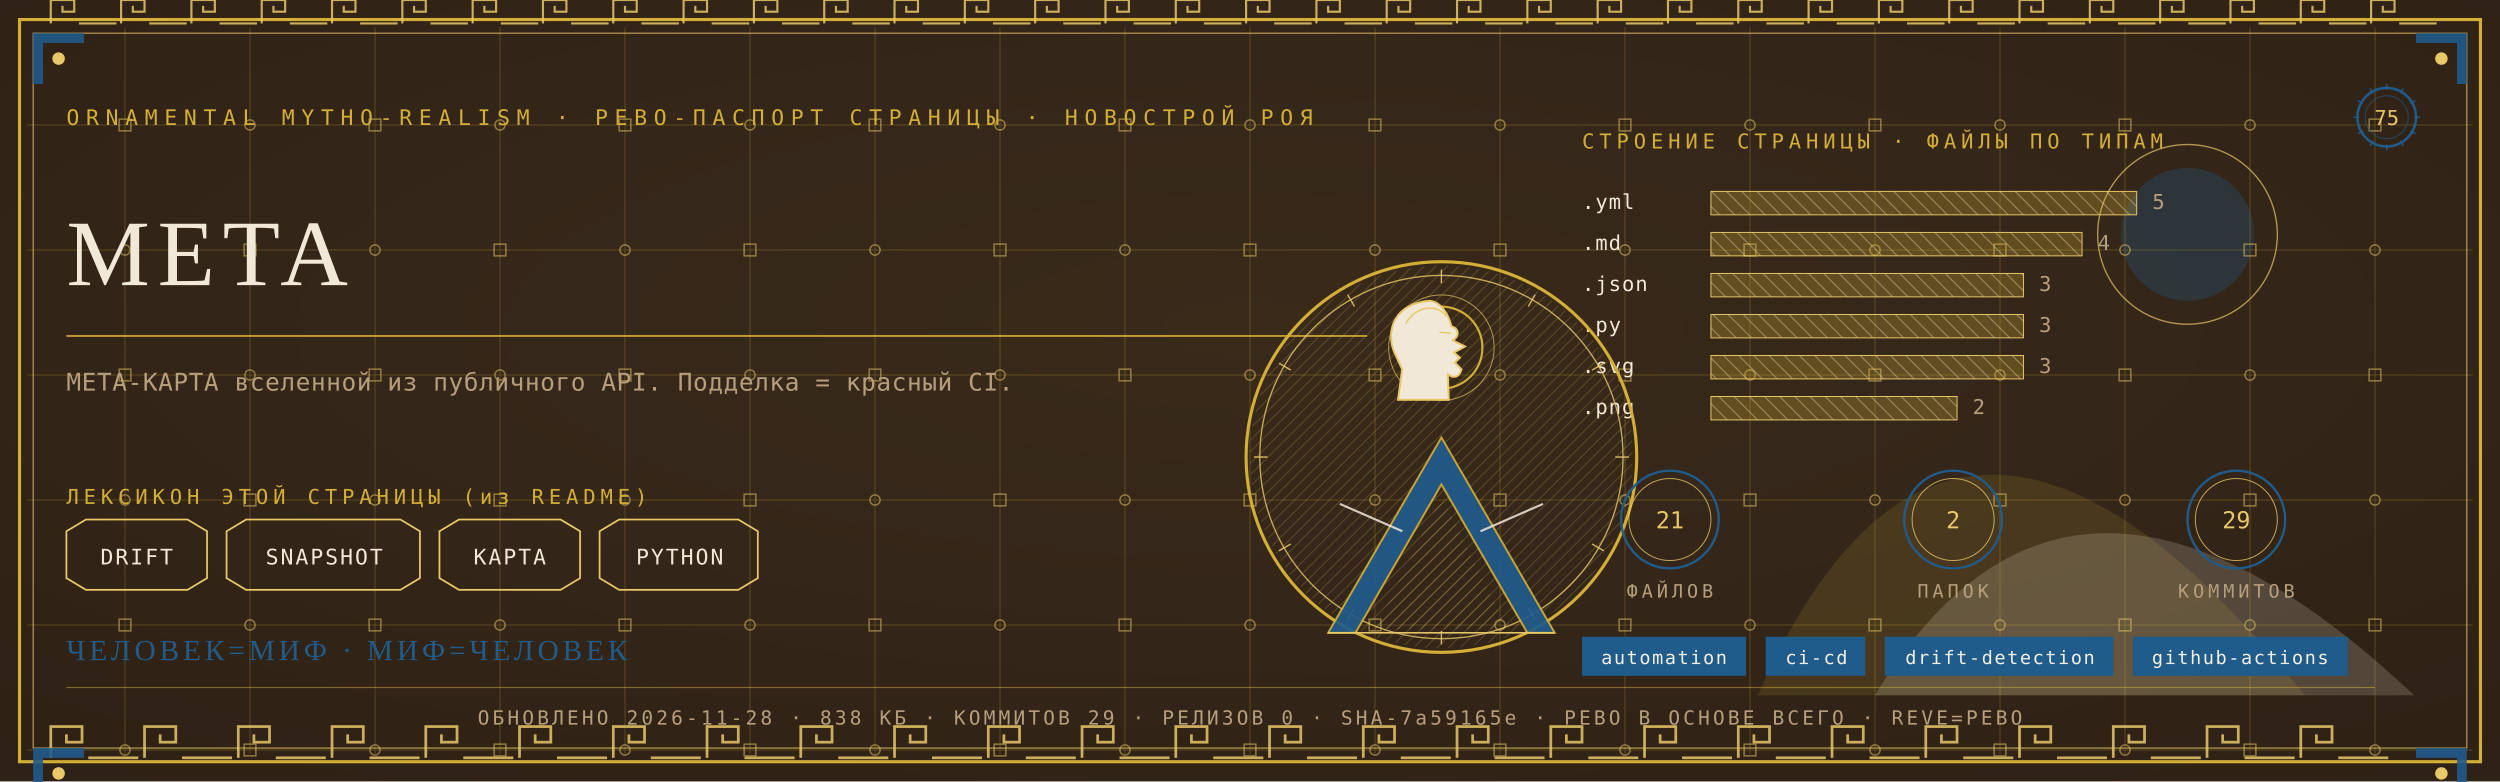
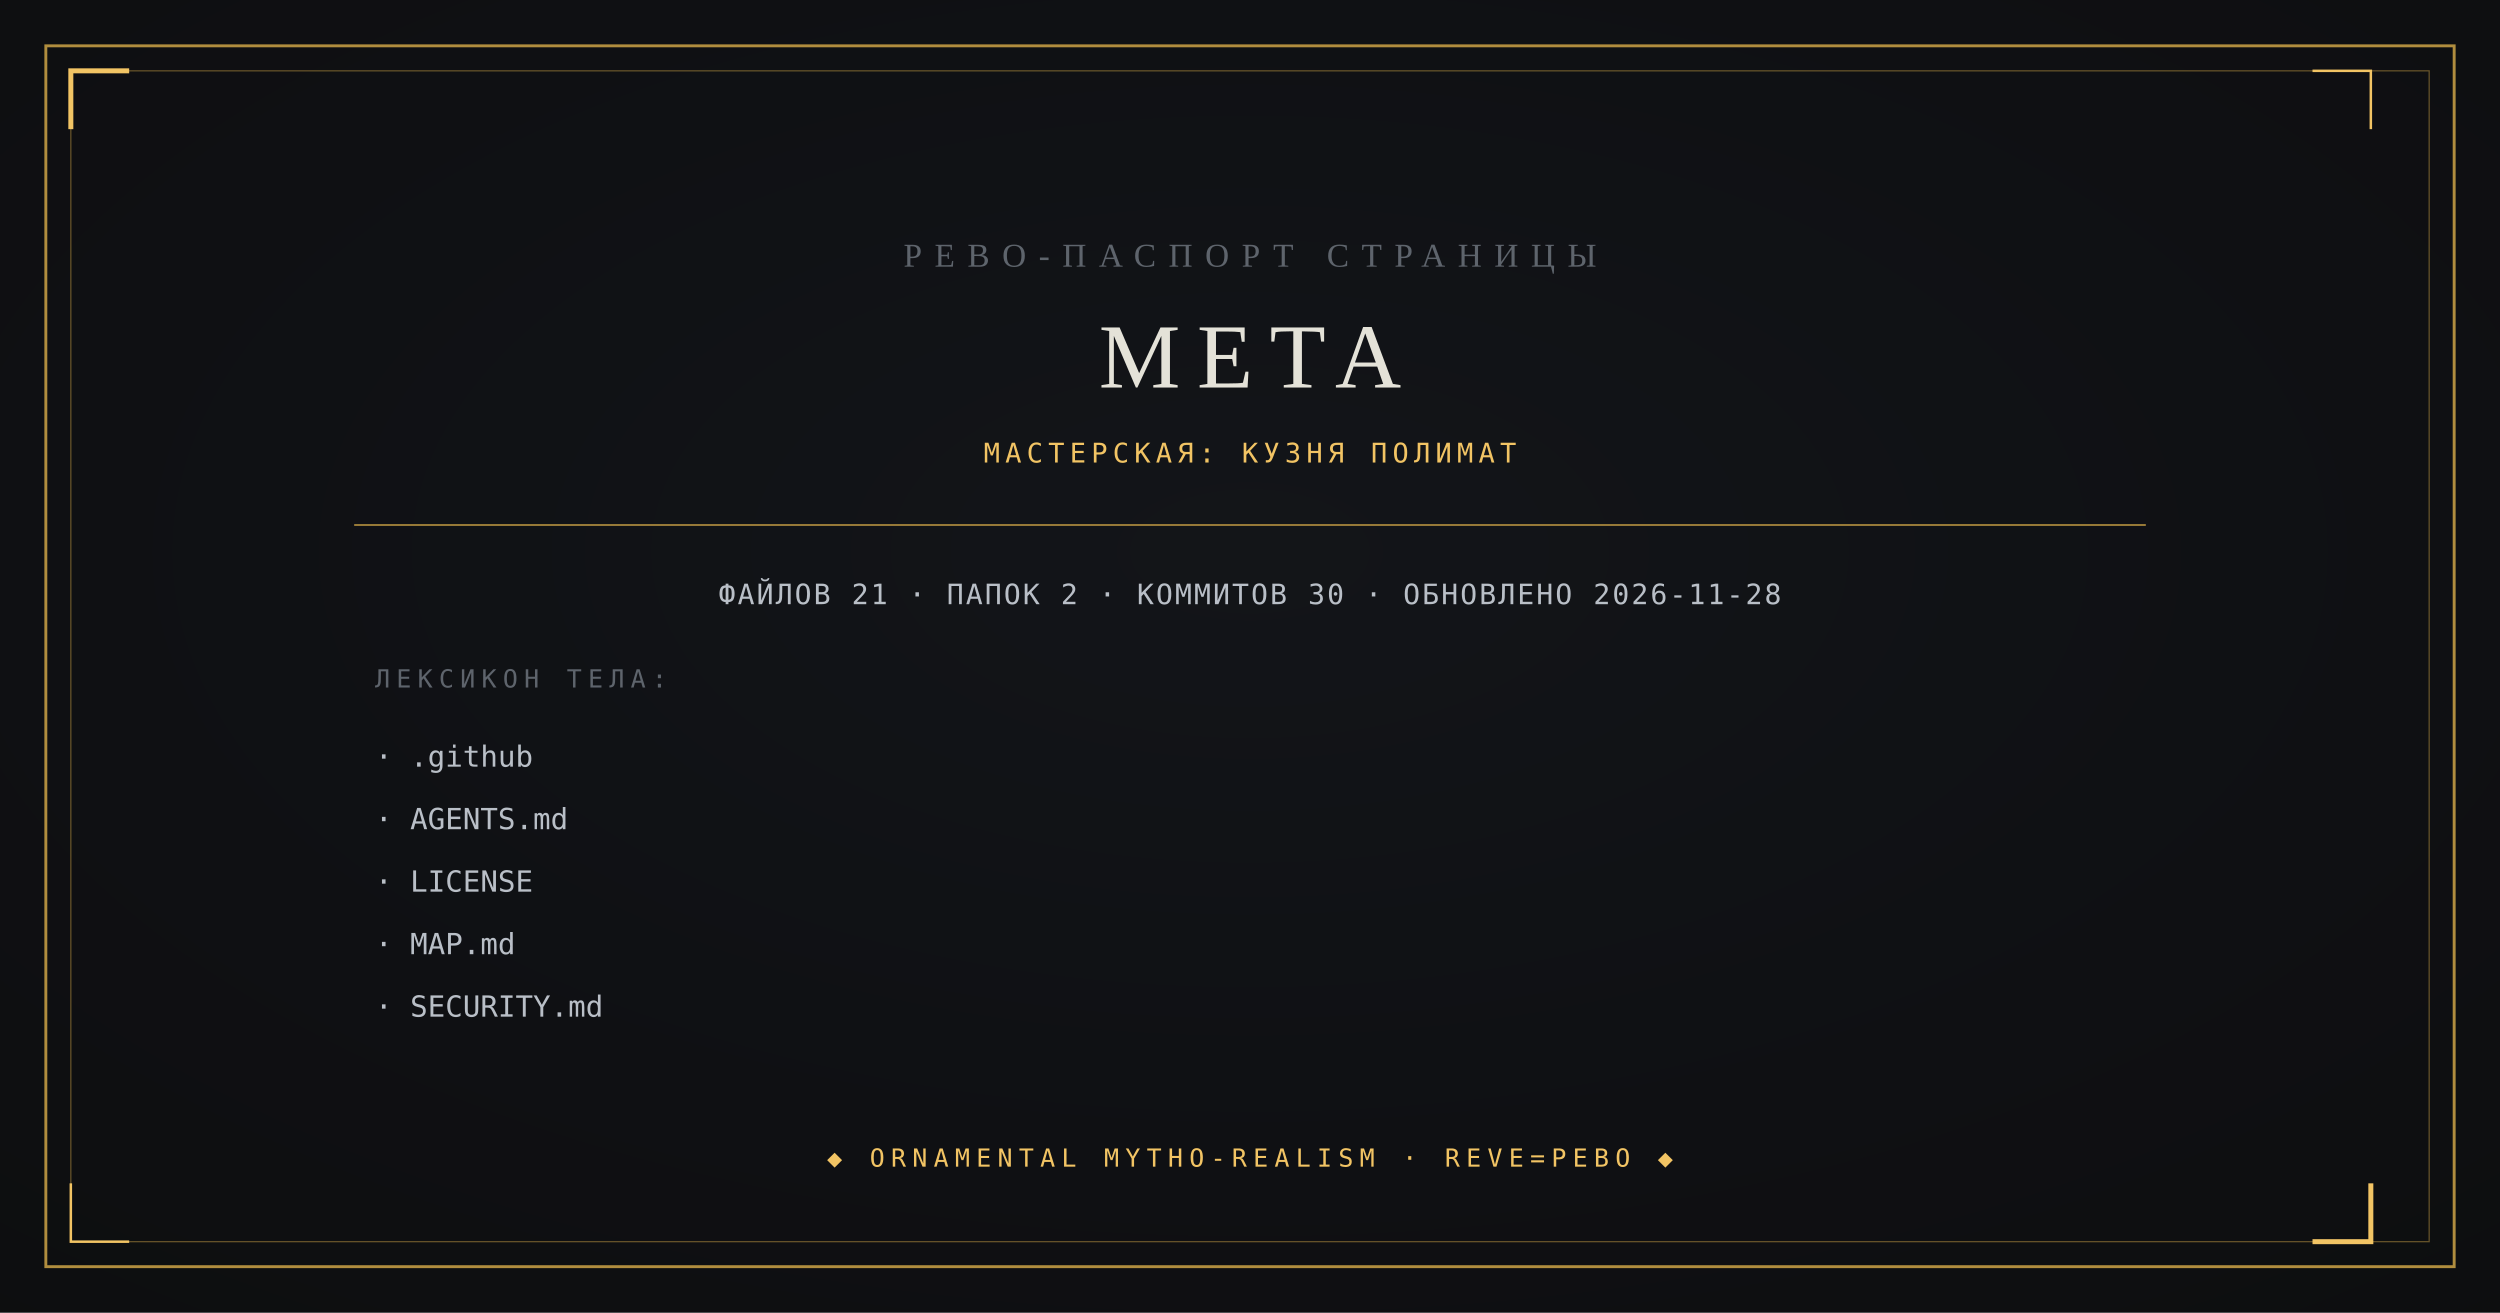
- <svg xmlns="http://www.w3.org/2000/svg" viewBox="0 0 1280 400" width="1280" height="400">
-   <defs>
-     <radialGradient id="rp75" cx="0.5" cy="0.42" r="1.1">
-       <stop offset="0" stop-color="#3A2A1B" />
-       <stop offset="1" stop-color="#2A1D12" />
-     </radialGradient>
-     <pattern id="hatchm" width="4.2" height="4.2" patternUnits="userSpaceOnUse" patternTransform="rotate(45)">
-       <rect width="4.2" height="4.2" fill="none" />
-       <line x1="0" y1="0" x2="0" y2="4.2" stroke="#E8C868" stroke-width="0.5" />
-     </pattern>
-     <pattern id="hatchv" width="5.5" height="5.5" patternUnits="userSpaceOnUse" patternTransform="rotate(-45)">
-       <rect width="5.5" height="5.5" fill="none" />
-       <line x1="0" y1="0" x2="0" y2="5.5" stroke="#F1E8D8" stroke-width="0.5" />
-     </pattern>
-   </defs>
-   <rect width="1280" height="400" fill="#2A1D12" />
-   <rect width="1280" height="400" fill="url(#rp75)" opacity="0.94" />
-   <path d="M 900 356 Q 1000 130 1180 356 Z" fill="#D4AF37" opacity="0.14" />
-   <path d="M 960 356 Q 1060 190 1236 356 Z" fill="#F1E8D8" opacity="0.18" />
-   <circle cx="1120" cy="120" r="34" fill="#1F5B8B" opacity="0.30" />
-   <circle cx="1120" cy="120" r="46" fill="none" stroke="#E8C868" stroke-width="0.7" opacity="0.7" />
-   <g stroke="#D4AF37" stroke-width="0.45" opacity="0.30">
-     <line x1="64" y1="14" x2="64" y2="386" />
-     <line x1="128" y1="14" x2="128" y2="386" />
-     <line x1="192" y1="14" x2="192" y2="386" />
-     <line x1="256" y1="14" x2="256" y2="386" />
-     <line x1="320" y1="14" x2="320" y2="386" />
-     <line x1="384" y1="14" x2="384" y2="386" />
-     <line x1="448" y1="14" x2="448" y2="386" />
-     <line x1="512" y1="14" x2="512" y2="386" />
-     <line x1="576" y1="14" x2="576" y2="386" />
-     <line x1="640" y1="14" x2="640" y2="386" />
-     <line x1="704" y1="14" x2="704" y2="386" />
-     <line x1="768" y1="14" x2="768" y2="386" />
-     <line x1="832" y1="14" x2="832" y2="386" />
-     <line x1="896" y1="14" x2="896" y2="386" />
-     <line x1="960" y1="14" x2="960" y2="386" />
-     <line x1="1024" y1="14" x2="1024" y2="386" />
-     <line x1="1088" y1="14" x2="1088" y2="386" />
-     <line x1="1152" y1="14" x2="1152" y2="386" />
-     <line x1="1216" y1="14" x2="1216" y2="386" />
-     <line x1="14" y1="64" x2="1266" y2="64" />
-     <line x1="14" y1="128" x2="1266" y2="128" />
-     <line x1="14" y1="192" x2="1266" y2="192" />
-     <line x1="14" y1="256" x2="1266" y2="256" />
-     <line x1="14" y1="320" x2="1266" y2="320" />
-     <line x1="14" y1="384" x2="1266" y2="384" />
-   </g>
-   <g fill="none" stroke="#E8C868" stroke-width="0.8" opacity="0.5">
-     <rect x="61" y="61" width="6" height="6" />
-     <circle cx="64" cy="128" r="2.6" />
-     <rect x="61" y="189" width="6" height="6" />
-     <circle cx="64" cy="256" r="2.6" />
-     <rect x="61" y="317" width="6" height="6" />
-     <circle cx="64" cy="384" r="2.6" />
-     <circle cx="128" cy="64" r="2.6" />
-     <rect x="125" y="125" width="6" height="6" />
-     <circle cx="128" cy="192" r="2.6" />
-     <rect x="125" y="253" width="6" height="6" />
-     <circle cx="128" cy="320" r="2.6" />
-     <rect x="125" y="381" width="6" height="6" />
-     <rect x="189" y="61" width="6" height="6" />
-     <circle cx="192" cy="128" r="2.6" />
-     <rect x="189" y="189" width="6" height="6" />
-     <circle cx="192" cy="256" r="2.6" />
-     <rect x="189" y="317" width="6" height="6" />
-     <circle cx="192" cy="384" r="2.6" />
-     <circle cx="256" cy="64" r="2.6" />
-     <rect x="253" y="125" width="6" height="6" />
-     <circle cx="256" cy="192" r="2.6" />
-     <rect x="253" y="253" width="6" height="6" />
-     <circle cx="256" cy="320" r="2.6" />
-     <rect x="253" y="381" width="6" height="6" />
-     <rect x="317" y="61" width="6" height="6" />
-     <circle cx="320" cy="128" r="2.6" />
-     <rect x="317" y="189" width="6" height="6" />
-     <circle cx="320" cy="256" r="2.6" />
-     <rect x="317" y="317" width="6" height="6" />
-     <circle cx="320" cy="384" r="2.6" />
-     <circle cx="384" cy="64" r="2.6" />
-     <rect x="381" y="125" width="6" height="6" />
-     <circle cx="384" cy="192" r="2.6" />
-     <rect x="381" y="253" width="6" height="6" />
-     <circle cx="384" cy="320" r="2.6" />
-     <rect x="381" y="381" width="6" height="6" />
-     <rect x="445" y="61" width="6" height="6" />
-     <circle cx="448" cy="128" r="2.6" />
-     <rect x="445" y="189" width="6" height="6" />
-     <circle cx="448" cy="256" r="2.6" />
-     <rect x="445" y="317" width="6" height="6" />
-     <circle cx="448" cy="384" r="2.6" />
-     <circle cx="512" cy="64" r="2.6" />
-     <rect x="509" y="125" width="6" height="6" />
-     <circle cx="512" cy="192" r="2.6" />
-     <rect x="509" y="253" width="6" height="6" />
-     <circle cx="512" cy="320" r="2.6" />
-     <rect x="509" y="381" width="6" height="6" />
-     <rect x="573" y="61" width="6" height="6" />
-     <circle cx="576" cy="128" r="2.6" />
-     <rect x="573" y="189" width="6" height="6" />
-     <circle cx="576" cy="256" r="2.6" />
-     <rect x="573" y="317" width="6" height="6" />
-     <circle cx="576" cy="384" r="2.6" />
-     <circle cx="640" cy="64" r="2.6" />
-     <rect x="637" y="125" width="6" height="6" />
-     <circle cx="640" cy="192" r="2.6" />
-     <rect x="637" y="253" width="6" height="6" />
-     <circle cx="640" cy="320" r="2.6" />
-     <rect x="637" y="381" width="6" height="6" />
-     <rect x="701" y="61" width="6" height="6" />
-     <circle cx="704" cy="128" r="2.6" />
-     <rect x="701" y="189" width="6" height="6" />
-     <circle cx="704" cy="256" r="2.6" />
-     <rect x="701" y="317" width="6" height="6" />
-     <circle cx="704" cy="384" r="2.6" />
-     <circle cx="768" cy="64" r="2.6" />
-     <rect x="765" y="125" width="6" height="6" />
-     <circle cx="768" cy="192" r="2.6" />
-     <rect x="765" y="253" width="6" height="6" />
-     <circle cx="768" cy="320" r="2.6" />
-     <rect x="765" y="381" width="6" height="6" />
-     <rect x="829" y="61" width="6" height="6" />
-     <circle cx="832" cy="128" r="2.6" />
-     <rect x="829" y="189" width="6" height="6" />
-     <circle cx="832" cy="256" r="2.6" />
-     <rect x="829" y="317" width="6" height="6" />
-     <circle cx="832" cy="384" r="2.6" />
-     <circle cx="896" cy="64" r="2.6" />
-     <rect x="893" y="125" width="6" height="6" />
-     <circle cx="896" cy="192" r="2.6" />
-     <rect x="893" y="253" width="6" height="6" />
-     <circle cx="896" cy="320" r="2.6" />
-     <rect x="893" y="381" width="6" height="6" />
-     <rect x="957" y="61" width="6" height="6" />
-     <circle cx="960" cy="128" r="2.6" />
-     <rect x="957" y="189" width="6" height="6" />
-     <circle cx="960" cy="256" r="2.6" />
-     <rect x="957" y="317" width="6" height="6" />
-     <circle cx="960" cy="384" r="2.6" />
-     <circle cx="1024" cy="64" r="2.6" />
-     <rect x="1021" y="125" width="6" height="6" />
-     <circle cx="1024" cy="192" r="2.6" />
-     <rect x="1021" y="253" width="6" height="6" />
-     <circle cx="1024" cy="320" r="2.6" />
-     <rect x="1021" y="381" width="6" height="6" />
-     <rect x="1085" y="61" width="6" height="6" />
-     <circle cx="1088" cy="128" r="2.6" />
-     <rect x="1085" y="189" width="6" height="6" />
-     <circle cx="1088" cy="256" r="2.6" />
-     <rect x="1085" y="317" width="6" height="6" />
-     <circle cx="1088" cy="384" r="2.6" />
-     <circle cx="1152" cy="64" r="2.6" />
-     <rect x="1149" y="125" width="6" height="6" />
-     <circle cx="1152" cy="192" r="2.6" />
-     <rect x="1149" y="253" width="6" height="6" />
-     <circle cx="1152" cy="320" r="2.6" />
-     <rect x="1149" y="381" width="6" height="6" />
-     <rect x="1213" y="61" width="6" height="6" />
-     <circle cx="1216" cy="128" r="2.6" />
-     <rect x="1213" y="189" width="6" height="6" />
-     <circle cx="1216" cy="256" r="2.6" />
-     <rect x="1213" y="317" width="6" height="6" />
-     <circle cx="1216" cy="384" r="2.6" />
-   </g>
-   <rect x="10" y="10" width="1260" height="380" fill="none" stroke="#D4AF37" stroke-width="1.6" />
-   <rect x="17" y="17" width="1246" height="366" fill="none" stroke="#E8C868" stroke-width="0.6" opacity="0.75" />
-   <g fill="none" stroke="#E8C868" stroke-width="1.4" opacity="0.85">
-     <path d="M 26 388 L 26 372 L 42 372 L 42 380.0 L 34.0 380.0 L 34.0 376.0" />
-     <line x1="45.2" y1="388" x2="70.8" y2="388" />
-     <path d="M 74 388 L 74 372 L 90 372 L 90 380.0 L 82.0 380.0 L 82.0 376.0" />
-     <line x1="93.2" y1="388" x2="118.8" y2="388" />
-     <path d="M 122 388 L 122 372 L 138 372 L 138 380.0 L 130.0 380.0 L 130.0 376.0" />
-     <line x1="141.2" y1="388" x2="166.8" y2="388" />
-     <path d="M 170 388 L 170 372 L 186 372 L 186 380.0 L 178.0 380.0 L 178.0 376.0" />
-     <line x1="189.2" y1="388" x2="214.8" y2="388" />
-     <path d="M 218 388 L 218 372 L 234 372 L 234 380.0 L 226.0 380.0 L 226.0 376.0" />
-     <line x1="237.2" y1="388" x2="262.8" y2="388" />
-     <path d="M 266 388 L 266 372 L 282 372 L 282 380.0 L 274.0 380.0 L 274.0 376.0" />
-     <line x1="285.2" y1="388" x2="310.8" y2="388" />
-     <path d="M 314 388 L 314 372 L 330 372 L 330 380.0 L 322.0 380.0 L 322.0 376.0" />
-     <line x1="333.2" y1="388" x2="358.8" y2="388" />
-     <path d="M 362 388 L 362 372 L 378 372 L 378 380.0 L 370.0 380.0 L 370.0 376.0" />
-     <line x1="381.2" y1="388" x2="406.8" y2="388" />
-     <path d="M 410 388 L 410 372 L 426 372 L 426 380.0 L 418.0 380.0 L 418.0 376.0" />
-     <line x1="429.2" y1="388" x2="454.8" y2="388" />
-     <path d="M 458 388 L 458 372 L 474 372 L 474 380.0 L 466.0 380.0 L 466.0 376.0" />
-     <line x1="477.2" y1="388" x2="502.8" y2="388" />
-     <path d="M 506 388 L 506 372 L 522 372 L 522 380.0 L 514.0 380.0 L 514.0 376.0" />
-     <line x1="525.2" y1="388" x2="550.8" y2="388" />
-     <path d="M 554 388 L 554 372 L 570 372 L 570 380.0 L 562.0 380.0 L 562.0 376.0" />
-     <line x1="573.2" y1="388" x2="598.8" y2="388" />
-     <path d="M 602 388 L 602 372 L 618 372 L 618 380.0 L 610.0 380.0 L 610.0 376.0" />
-     <line x1="621.2" y1="388" x2="646.8" y2="388" />
-     <path d="M 650 388 L 650 372 L 666 372 L 666 380.0 L 658.0 380.0 L 658.0 376.0" />
-     <line x1="669.2" y1="388" x2="694.8" y2="388" />
-     <path d="M 698 388 L 698 372 L 714 372 L 714 380.0 L 706.0 380.0 L 706.0 376.0" />
-     <line x1="717.2" y1="388" x2="742.8" y2="388" />
-     <path d="M 746 388 L 746 372 L 762 372 L 762 380.0 L 754.0 380.0 L 754.0 376.0" />
-     <line x1="765.2" y1="388" x2="790.8" y2="388" />
-     <path d="M 794 388 L 794 372 L 810 372 L 810 380.0 L 802.0 380.0 L 802.0 376.0" />
-     <line x1="813.2" y1="388" x2="838.8" y2="388" />
-     <path d="M 842 388 L 842 372 L 858 372 L 858 380.0 L 850.0 380.0 L 850.0 376.0" />
-     <line x1="861.2" y1="388" x2="886.8" y2="388" />
-     <path d="M 890 388 L 890 372 L 906 372 L 906 380.0 L 898.0 380.0 L 898.0 376.0" />
-     <line x1="909.2" y1="388" x2="934.8" y2="388" />
-     <path d="M 938 388 L 938 372 L 954 372 L 954 380.0 L 946.0 380.0 L 946.0 376.0" />
-     <line x1="957.2" y1="388" x2="982.8" y2="388" />
-     <path d="M 986 388 L 986 372 L 1002 372 L 1002 380.0 L 994.0 380.0 L 994.0 376.0" />
-     <line x1="1005.2" y1="388" x2="1030.8" y2="388" />
-     <path d="M 1034 388 L 1034 372 L 1050 372 L 1050 380.0 L 1042.0 380.0 L 1042.0 376.0" />
-     <line x1="1053.2" y1="388" x2="1078.8" y2="388" />
-     <path d="M 1082 388 L 1082 372 L 1098 372 L 1098 380.0 L 1090.0 380.0 L 1090.0 376.0" />
-     <line x1="1101.2" y1="388" x2="1126.8" y2="388" />
-     <path d="M 1130 388 L 1130 372 L 1146 372 L 1146 380.0 L 1138.0 380.0 L 1138.0 376.0" />
-     <line x1="1149.2" y1="388" x2="1174.8" y2="388" />
-     <path d="M 1178 388 L 1178 372 L 1194 372 L 1194 380.0 L 1186.0 380.0 L 1186.0 376.0" />
-     <line x1="1197.2" y1="388" x2="1222.8" y2="388" />
-   </g>
-   <g fill="none" stroke="#E8C868" stroke-width="1.1" opacity="0.85">
-     <path d="M 26 12 L 26 0 L 38 0 L 38 6.0 L 32.0 6.0 L 32.0 3.0" />
-     <line x1="40.4" y1="12" x2="59.6" y2="12" />
-     <path d="M 62 12 L 62 0 L 74 0 L 74 6.0 L 68.0 6.0 L 68.0 3.0" />
-     <line x1="76.4" y1="12" x2="95.6" y2="12" />
-     <path d="M 98 12 L 98 0 L 110 0 L 110 6.0 L 104.0 6.0 L 104.0 3.0" />
-     <line x1="112.4" y1="12" x2="131.6" y2="12" />
-     <path d="M 134 12 L 134 0 L 146 0 L 146 6.0 L 140.0 6.0 L 140.0 3.0" />
-     <line x1="148.4" y1="12" x2="167.6" y2="12" />
-     <path d="M 170 12 L 170 0 L 182 0 L 182 6.0 L 176.0 6.0 L 176.0 3.0" />
-     <line x1="184.4" y1="12" x2="203.6" y2="12" />
-     <path d="M 206 12 L 206 0 L 218 0 L 218 6.0 L 212.0 6.0 L 212.0 3.0" />
-     <line x1="220.4" y1="12" x2="239.6" y2="12" />
-     <path d="M 242 12 L 242 0 L 254 0 L 254 6.0 L 248.0 6.0 L 248.0 3.0" />
-     <line x1="256.4" y1="12" x2="275.6" y2="12" />
-     <path d="M 278 12 L 278 0 L 290 0 L 290 6.0 L 284.0 6.0 L 284.0 3.0" />
-     <line x1="292.4" y1="12" x2="311.6" y2="12" />
-     <path d="M 314 12 L 314 0 L 326 0 L 326 6.0 L 320.0 6.0 L 320.0 3.0" />
-     <line x1="328.4" y1="12" x2="347.6" y2="12" />
-     <path d="M 350 12 L 350 0 L 362 0 L 362 6.0 L 356.0 6.0 L 356.0 3.0" />
-     <line x1="364.4" y1="12" x2="383.6" y2="12" />
-     <path d="M 386 12 L 386 0 L 398 0 L 398 6.0 L 392.0 6.0 L 392.0 3.0" />
-     <line x1="400.4" y1="12" x2="419.6" y2="12" />
-     <path d="M 422 12 L 422 0 L 434 0 L 434 6.0 L 428.0 6.0 L 428.0 3.0" />
-     <line x1="436.4" y1="12" x2="455.6" y2="12" />
-     <path d="M 458 12 L 458 0 L 470 0 L 470 6.0 L 464.0 6.0 L 464.0 3.0" />
-     <line x1="472.4" y1="12" x2="491.6" y2="12" />
-     <path d="M 494 12 L 494 0 L 506 0 L 506 6.0 L 500.0 6.0 L 500.0 3.0" />
-     <line x1="508.4" y1="12" x2="527.6" y2="12" />
-     <path d="M 530 12 L 530 0 L 542 0 L 542 6.0 L 536.0 6.0 L 536.0 3.0" />
-     <line x1="544.4" y1="12" x2="563.6" y2="12" />
-     <path d="M 566 12 L 566 0 L 578 0 L 578 6.0 L 572.0 6.0 L 572.0 3.0" />
-     <line x1="580.4" y1="12" x2="599.6" y2="12" />
-     <path d="M 602 12 L 602 0 L 614 0 L 614 6.0 L 608.0 6.0 L 608.0 3.0" />
-     <line x1="616.4" y1="12" x2="635.6" y2="12" />
-     <path d="M 638 12 L 638 0 L 650 0 L 650 6.0 L 644.0 6.0 L 644.0 3.0" />
-     <line x1="652.4" y1="12" x2="671.6" y2="12" />
-     <path d="M 674 12 L 674 0 L 686 0 L 686 6.0 L 680.0 6.0 L 680.0 3.0" />
-     <line x1="688.4" y1="12" x2="707.6" y2="12" />
-     <path d="M 710 12 L 710 0 L 722 0 L 722 6.0 L 716.0 6.0 L 716.0 3.0" />
-     <line x1="724.4" y1="12" x2="743.6" y2="12" />
-     <path d="M 746 12 L 746 0 L 758 0 L 758 6.0 L 752.0 6.0 L 752.0 3.0" />
-     <line x1="760.4" y1="12" x2="779.6" y2="12" />
-     <path d="M 782 12 L 782 0 L 794 0 L 794 6.0 L 788.0 6.0 L 788.0 3.0" />
-     <line x1="796.4" y1="12" x2="815.6" y2="12" />
-     <path d="M 818 12 L 818 0 L 830 0 L 830 6.0 L 824.0 6.0 L 824.0 3.0" />
-     <line x1="832.4" y1="12" x2="851.6" y2="12" />
-     <path d="M 854 12 L 854 0 L 866 0 L 866 6.0 L 860.0 6.0 L 860.0 3.0" />
-     <line x1="868.4" y1="12" x2="887.6" y2="12" />
-     <path d="M 890 12 L 890 0 L 902 0 L 902 6.0 L 896.0 6.0 L 896.0 3.0" />
-     <line x1="904.4" y1="12" x2="923.6" y2="12" />
-     <path d="M 926 12 L 926 0 L 938 0 L 938 6.0 L 932.0 6.0 L 932.0 3.0" />
-     <line x1="940.4" y1="12" x2="959.6" y2="12" />
-     <path d="M 962 12 L 962 0 L 974 0 L 974 6.0 L 968.0 6.0 L 968.0 3.0" />
-     <line x1="976.4" y1="12" x2="995.6" y2="12" />
-     <path d="M 998 12 L 998 0 L 1010 0 L 1010 6.0 L 1004.0 6.0 L 1004.0 3.0" />
-     <line x1="1012.4" y1="12" x2="1031.6" y2="12" />
-     <path d="M 1034 12 L 1034 0 L 1046 0 L 1046 6.0 L 1040.0 6.0 L 1040.0 3.0" />
-     <line x1="1048.4" y1="12" x2="1067.6" y2="12" />
-     <path d="M 1070 12 L 1070 0 L 1082 0 L 1082 6.0 L 1076.0 6.0 L 1076.0 3.0" />
-     <line x1="1084.4" y1="12" x2="1103.6" y2="12" />
-     <path d="M 1106 12 L 1106 0 L 1118 0 L 1118 6.0 L 1112.0 6.0 L 1112.0 3.0" />
-     <line x1="1120.4" y1="12" x2="1139.6" y2="12" />
-     <path d="M 1142 12 L 1142 0 L 1154 0 L 1154 6.0 L 1148.0 6.0 L 1148.0 3.0" />
-     <line x1="1156.4" y1="12" x2="1175.6" y2="12" />
-     <path d="M 1178 12 L 1178 0 L 1190 0 L 1190 6.0 L 1184.0 6.0 L 1184.0 3.0" />
-     <line x1="1192.4" y1="12" x2="1211.6" y2="12" />
-     <path d="M 1214 12 L 1214 0 L 1226 0 L 1226 6.0 L 1220.0 6.0 L 1220.0 3.0" />
-     <line x1="1228.4" y1="12" x2="1247.6" y2="12" />
-   </g>
-   <g transform="translate(17,17) scale(1,1)">
-     <path d="M 0 0 L 26 0 L 26 5 L 5 5 L 5 26 L 0 26 Z" fill="#1F5B8B" opacity="0.9" />
-     <circle cx="13" cy="13" r="3.2" fill="#E8C868" />
-   </g>
-   <g transform="translate(1263,17) scale(-1,1)">
-     <path d="M 0 0 L 26 0 L 26 5 L 5 5 L 5 26 L 0 26 Z" fill="#1F5B8B" opacity="0.9" />
-     <circle cx="13" cy="13" r="3.2" fill="#E8C868" />
-   </g>
-   <g transform="translate(17,383) scale(1,1)">
-     <path d="M 0 0 L 26 0 L 26 5 L 5 5 L 5 26 L 0 26 Z" fill="#1F5B8B" opacity="0.9" />
-     <circle cx="13" cy="13" r="3.2" fill="#E8C868" />
-   </g>
-   <g transform="translate(1263,383) scale(-1,1)">
-     <path d="M 0 0 L 26 0 L 26 5 L 5 5 L 5 26 L 0 26 Z" fill="#1F5B8B" opacity="0.9" />
-     <circle cx="13" cy="13" r="3.2" fill="#E8C868" />
-   </g>
-   <text x="34" y="64" font-family="'Cascadia Mono', ui-monospace, Consolas, monospace" font-size="11" fill="#D4AF37" letter-spacing="3.4">ORNAMENTAL MYTHO-REALISM · РЕВО-ПАСПОРТ СТРАНИЦЫ · НОВОСТРОЙ РОЯ</text>
-   <g transform="translate(1222,60)">
-     <circle r="15" fill="none" stroke="#1F5B8B" stroke-width="1.3" />
-     <circle r="11" fill="none" stroke="#1F5B8B" stroke-width="0.55" opacity="0.6" />
-     <text y="4" text-anchor="middle" font-family="'Cascadia Mono', ui-monospace, Consolas, monospace" font-size="10.5" fill="#E8C868">75</text>
-     <g stroke="#1F5B8B" stroke-width="0.7">
-       <line x1="0" y1="-17" x2="0" y2="-14" transform="rotate(0)" />
-       <line x1="0" y1="-17" x2="0" y2="-14" transform="rotate(30)" />
-       <line x1="0" y1="-17" x2="0" y2="-14" transform="rotate(60)" />
-       <line x1="0" y1="-17" x2="0" y2="-14" transform="rotate(90)" />
-       <line x1="0" y1="-17" x2="0" y2="-14" transform="rotate(120)" />
-       <line x1="0" y1="-17" x2="0" y2="-14" transform="rotate(150)" />
-       <line x1="0" y1="-17" x2="0" y2="-14" transform="rotate(180)" />
-       <line x1="0" y1="-17" x2="0" y2="-14" transform="rotate(210)" />
-       <line x1="0" y1="-17" x2="0" y2="-14" transform="rotate(240)" />
-       <line x1="0" y1="-17" x2="0" y2="-14" transform="rotate(270)" />
-       <line x1="0" y1="-17" x2="0" y2="-14" transform="rotate(300)" />
-       <line x1="0" y1="-17" x2="0" y2="-14" transform="rotate(330)" />
-     </g>
-   </g>
-   <text x="34" y="146" font-family="Georgia, 'Times New Roman', serif" font-size="48.0" fill="#F1E8D8" letter-spacing="4">META</text>
-   <line x1="34" y1="172" x2="700" y2="172" stroke="#D4AF37" stroke-width="1" opacity="0.85" />
-   <text x="34" y="200" font-family="'Cascadia Mono', ui-monospace, Consolas, monospace" font-size="12.5" fill="#B79F7E" letter-spacing="0.3">МЕТА-КАРТА вселенной из публичного API. Подделка = красный CI.</text>
-   <text x="34" y="258" font-family="'Cascadia Mono', ui-monospace, Consolas, monospace" font-size="10.5" fill="#D4AF37" letter-spacing="2.5">ЛЕКСИКОН ЭТОЙ СТРАНИЦЫ (из README)</text>
-   <path d="M 34 272 L 44 266 L 96 266 L 106 272 L 106 296 L 96 302 L 44 302 L 34 296 Z" fill="none" stroke="#E8C868" stroke-width="0.9" />
-   <text x="70" y="289" text-anchor="middle" font-family="'Cascadia Mono', ui-monospace, Consolas, monospace" font-size="11" fill="#F1E8D8" letter-spacing="1">DRIFT</text>
-   <path d="M 116 272 L 126 266 L 205 266 L 215 272 L 215 296 L 205 302 L 126 302 L 116 296 Z" fill="none" stroke="#E8C868" stroke-width="0.9" />
-   <text x="166" y="289" text-anchor="middle" font-family="'Cascadia Mono', ui-monospace, Consolas, monospace" font-size="11" fill="#F1E8D8" letter-spacing="1">SNAPSHOT</text>
-   <path d="M 225 272 L 235 266 L 287 266 L 297 272 L 297 296 L 287 302 L 235 302 L 225 296 Z" fill="none" stroke="#E8C868" stroke-width="0.9" />
-   <text x="261" y="289" text-anchor="middle" font-family="'Cascadia Mono', ui-monospace, Consolas, monospace" font-size="11" fill="#F1E8D8" letter-spacing="1">КАРТА</text>
-   <path d="M 307 272 L 317 266 L 378 266 L 388 272 L 388 296 L 378 302 L 317 302 L 307 296 Z" fill="none" stroke="#E8C868" stroke-width="0.9" />
-   <text x="348" y="289" text-anchor="middle" font-family="'Cascadia Mono', ui-monospace, Consolas, monospace" font-size="11" fill="#F1E8D8" letter-spacing="1">PYTHON</text>
-   <text x="810" y="76" font-family="'Cascadia Mono', ui-monospace, Consolas, monospace" font-size="10.5" fill="#D4AF37" letter-spacing="2.5">СТРОЕНИЕ СТРАНИЦЫ · ФАЙЛЫ ПО ТИПАМ</text>
-   <text x="810" y="107" font-family="'Cascadia Mono', ui-monospace, Consolas, monospace" font-size="10.5" fill="#F1E8D8" letter-spacing="0.5">.yml</text>
-   <rect x="876" y="98" width="218" height="12" fill="url(#hatchv)" opacity="0.9" />
-   <rect x="876" y="98" width="218" height="12" fill="#D4AF37" opacity="0.28" />
-   <rect x="876" y="98" width="218" height="12" fill="none" stroke="#E8C868" stroke-width="0.5" />
-   <text x="1102" y="107" font-family="'Cascadia Mono', ui-monospace, Consolas, monospace" font-size="10.5" fill="#B79F7E">5</text>
-   <text x="810" y="128" font-family="'Cascadia Mono', ui-monospace, Consolas, monospace" font-size="10.5" fill="#F1E8D8" letter-spacing="0.5">.md</text>
-   <rect x="876" y="119" width="190" height="12" fill="url(#hatchv)" opacity="0.9" />
-   <rect x="876" y="119" width="190" height="12" fill="#D4AF37" opacity="0.28" />
-   <rect x="876" y="119" width="190" height="12" fill="none" stroke="#E8C868" stroke-width="0.5" />
-   <text x="1074" y="128" font-family="'Cascadia Mono', ui-monospace, Consolas, monospace" font-size="10.5" fill="#B79F7E">4</text>
-   <text x="810" y="149" font-family="'Cascadia Mono', ui-monospace, Consolas, monospace" font-size="10.5" fill="#F1E8D8" letter-spacing="0.5">.json</text>
-   <rect x="876" y="140" width="160" height="12" fill="url(#hatchv)" opacity="0.9" />
-   <rect x="876" y="140" width="160" height="12" fill="#D4AF37" opacity="0.28" />
-   <rect x="876" y="140" width="160" height="12" fill="none" stroke="#E8C868" stroke-width="0.5" />
-   <text x="1044" y="149" font-family="'Cascadia Mono', ui-monospace, Consolas, monospace" font-size="10.5" fill="#B79F7E">3</text>
-   <text x="810" y="170" font-family="'Cascadia Mono', ui-monospace, Consolas, monospace" font-size="10.5" fill="#F1E8D8" letter-spacing="0.5">.py</text>
-   <rect x="876" y="161" width="160" height="12" fill="url(#hatchv)" opacity="0.9" />
-   <rect x="876" y="161" width="160" height="12" fill="#D4AF37" opacity="0.28" />
-   <rect x="876" y="161" width="160" height="12" fill="none" stroke="#E8C868" stroke-width="0.5" />
-   <text x="1044" y="170" font-family="'Cascadia Mono', ui-monospace, Consolas, monospace" font-size="10.5" fill="#B79F7E">3</text>
-   <text x="810" y="191" font-family="'Cascadia Mono', ui-monospace, Consolas, monospace" font-size="10.5" fill="#F1E8D8" letter-spacing="0.5">.svg</text>
-   <rect x="876" y="182" width="160" height="12" fill="url(#hatchv)" opacity="0.9" />
-   <rect x="876" y="182" width="160" height="12" fill="#D4AF37" opacity="0.28" />
-   <rect x="876" y="182" width="160" height="12" fill="none" stroke="#E8C868" stroke-width="0.5" />
-   <text x="1044" y="191" font-family="'Cascadia Mono', ui-monospace, Consolas, monospace" font-size="10.5" fill="#B79F7E">3</text>
-   <text x="810" y="212" font-family="'Cascadia Mono', ui-monospace, Consolas, monospace" font-size="10.5" fill="#F1E8D8" letter-spacing="0.5">.png</text>
-   <rect x="876" y="203" width="126" height="12" fill="url(#hatchv)" opacity="0.9" />
-   <rect x="876" y="203" width="126" height="12" fill="#D4AF37" opacity="0.28" />
-   <rect x="876" y="203" width="126" height="12" fill="none" stroke="#E8C868" stroke-width="0.5" />
-   <text x="1010" y="212" font-family="'Cascadia Mono', ui-monospace, Consolas, monospace" font-size="10.5" fill="#B79F7E">2</text>
-   <g transform="translate(738,234)">
-     <circle r="100" fill="none" stroke="#D4AF37" stroke-width="1.6" />
-     <circle r="93" fill="none" stroke="#E8C868" stroke-width="0.7" opacity="0.8" />
-     <circle r="98" fill="url(#hatchm)" opacity="0.4" />
-     <g stroke="#E8C868" stroke-width="0.7" opacity="0.9">
-       <line x1="0" y1="-96" x2="0" y2="-89" transform="rotate(0)" />
-       <line x1="0" y1="-96" x2="0" y2="-89" transform="rotate(30)" />
-       <line x1="0" y1="-96" x2="0" y2="-89" transform="rotate(60)" />
-       <line x1="0" y1="-96" x2="0" y2="-89" transform="rotate(90)" />
-       <line x1="0" y1="-96" x2="0" y2="-89" transform="rotate(120)" />
-       <line x1="0" y1="-96" x2="0" y2="-89" transform="rotate(150)" />
-       <line x1="0" y1="-96" x2="0" y2="-89" transform="rotate(180)" />
-       <line x1="0" y1="-96" x2="0" y2="-89" transform="rotate(210)" />
-       <line x1="0" y1="-96" x2="0" y2="-89" transform="rotate(240)" />
-       <line x1="0" y1="-96" x2="0" y2="-89" transform="rotate(270)" />
-       <line x1="0" y1="-96" x2="0" y2="-89" transform="rotate(300)" />
-       <line x1="0" y1="-96" x2="0" y2="-89" transform="rotate(330)" />
-     </g>
-     <circle cy="-56" r="21" fill="none" stroke="#D4AF37" stroke-width="1.1" />
-     <circle cy="-56" r="27" fill="none" stroke="#E8C868" stroke-width="0.5" opacity="0.7" />
-     <path d="M -6.0 -80.0 C -23.5 -78.7 -28.7 -65.7 -24.3 -54.0 L -20.1 -44.9 L -22.2 -29.3 L 3.8 -29.3 L 3.3 -42.3 C 6.9 -39.7 9.5 -41.5 10.3 -44.9 L 6.9 -48.3 L 9.5 -50.9 L 6.4 -53.5 L 12.1 -56.6 L 5.9 -59.7 C 9.5 -62.3 9.0 -65.7 5.1 -67.0 C 3.8 -72.7 -0.1 -79.5 -6.0 -80.0 Z" fill="#F1E8D8" stroke="#E8C868" stroke-width="1.0" />
-     <g fill="none" stroke="#E8C868" stroke-width="0.8" opacity="0.95">
-       <path d="M -18.3 -68.3 C -13.1 -77.4 -2.7 -78.7 2.5 -72.2" />
-       <path d="M -0.9 -63.9 L 4.8 -63.4" />
-     </g>
-     <path d="M -58.0 90.0 L 0 -10.0 L 58.0 90.0 L 44.0 90.0 L 0 14.0 L -44.0 90.0 Z" fill="#1F5B8B" opacity="0.92" stroke="#D4AF37" stroke-width="1.0" />
-     <path d="M -34.0 88.0 L 0 20.0 L 34.0 88.0" fill="url(#hatchm)" opacity="0.5" stroke="none" />
-     <path d="M -58.0 90.0 L 58.0 90.0" fill="none" stroke="#E8C868" stroke-width="0.8" />
-     <path d="M -52.0 24.0 L -20.0 38.0" fill="none" stroke="#F1E8D8" stroke-width="1.1" opacity="0.85" />
-     <path d="M 52.0 24.0 L 20.0 38.0" fill="none" stroke="#F1E8D8" stroke-width="1.1" opacity="0.85" />
-   </g>
-   <g transform="translate(855,266)">
-     <circle r="25" fill="none" stroke="#1F5B8B" stroke-width="1.2" />
-     <circle r="21" fill="none" stroke="#E8C868" stroke-width="0.5" opacity="0.8" />
-     <text y="4.5" text-anchor="middle" font-family="'Cascadia Mono', ui-monospace, Consolas, monospace" font-size="12" fill="#E8C868">21</text>
-     <text y="40" text-anchor="middle" font-family="'Cascadia Mono', ui-monospace, Consolas, monospace" font-size="9.5" fill="#B79F7E" letter-spacing="2">ФАЙЛОВ</text>
-   </g>
-   <g transform="translate(1000,266)">
-     <circle r="25" fill="none" stroke="#1F5B8B" stroke-width="1.2" />
-     <circle r="21" fill="none" stroke="#E8C868" stroke-width="0.5" opacity="0.8" />
-     <text y="4.5" text-anchor="middle" font-family="'Cascadia Mono', ui-monospace, Consolas, monospace" font-size="12" fill="#E8C868">2</text>
-     <text y="40" text-anchor="middle" font-family="'Cascadia Mono', ui-monospace, Consolas, monospace" font-size="9.5" fill="#B79F7E" letter-spacing="2">ПАПОК</text>
-   </g>
-   <g transform="translate(1145,266)">
-     <circle r="25" fill="none" stroke="#1F5B8B" stroke-width="1.2" />
-     <circle r="21" fill="none" stroke="#E8C868" stroke-width="0.5" opacity="0.8" />
-     <text y="4.5" text-anchor="middle" font-family="'Cascadia Mono', ui-monospace, Consolas, monospace" font-size="12" fill="#E8C868">29</text>
-     <text y="40" text-anchor="middle" font-family="'Cascadia Mono', ui-monospace, Consolas, monospace" font-size="9.5" fill="#B79F7E" letter-spacing="2">КОММИТОВ</text>
-   </g>
-   <rect x="810" y="326" rx="0" width="84" height="20" fill="#1F5B8B" />
-   <text x="852" y="340" text-anchor="middle" font-family="'Cascadia Mono', ui-monospace, Consolas, monospace" font-size="9.5" fill="#F5EFE2" letter-spacing="0.8">automation</text>
-   <rect x="904" y="326" rx="0" width="51" height="20" fill="#1F5B8B" />
-   <text x="930" y="340" text-anchor="middle" font-family="'Cascadia Mono', ui-monospace, Consolas, monospace" font-size="9.5" fill="#F5EFE2" letter-spacing="0.8">ci-cd</text>
-   <rect x="965" y="326" rx="0" width="117" height="20" fill="#1F5B8B" />
-   <text x="1024" y="340" text-anchor="middle" font-family="'Cascadia Mono', ui-monospace, Consolas, monospace" font-size="9.5" fill="#F5EFE2" letter-spacing="0.8">drift-detection</text>
-   <rect x="1092" y="326" rx="0" width="110" height="20" fill="#1F5B8B" />
-   <text x="1147" y="340" text-anchor="middle" font-family="'Cascadia Mono', ui-monospace, Consolas, monospace" font-size="9.5" fill="#F5EFE2" letter-spacing="0.8">github-actions</text>
-   <text x="34" y="338" font-family="Georgia, 'Times New Roman', serif" font-size="15" fill="#1F5B8B" letter-spacing="2">ЧЕЛОВЕК=МИФ · МИФ=ЧЕЛОВЕК</text>
-   <line x1="34" y1="352" x2="1216" y2="352" stroke="#D4AF37" stroke-width="0.6" opacity="0.5" />
-   <text x="640" y="371" text-anchor="middle" font-family="'Cascadia Mono', ui-monospace, Consolas, monospace" font-size="10" fill="#B79F7E" letter-spacing="1.6">ОБНОВЛЕНО 2026-11-28 · 838 КБ · КОММИТОВ 29 · РЕЛИЗОВ 0 · SHA-7a59165e · РЕВО В ОСНОВЕ ВСЕГО · REVE=РЕВО</text>
+ <svg xmlns="http://www.w3.org/2000/svg" viewBox="0 0 1200 630" width="1200" height="630">
+   <rect width="1200" height="630" fill="#0B0C0E" />
+   <radialGradient id="v" cx="0.5" cy="0.42" r="0.95">
+     <stop offset="0" stop-color="#14161A" />
+     <stop offset="1" stop-color="#0B0C0E" />
+   </radialGradient>
+   <rect width="1200" height="630" fill="url(#v)" opacity="0.9" />
+   <rect x="22" y="22" width="1156" height="586" fill="none" stroke="#B08D3E" stroke-width="1.4" />
+   <rect x="34" y="34" width="1132" height="562" fill="none" stroke="#B08D3E" stroke-width="0.6" opacity="0.55" />
+   <path d="M 34 62 L 34 34 L 62 34" fill="none" stroke="#F2C464" stroke-width="2.4" />
+   <path d="M 1138 568 L 1138 596 L 1110 596" fill="none" stroke="#F2C464" stroke-width="2.4" />
+   <path d="M 1138 62 L 1138 34 L 1110 34" fill="none" stroke="#F2C464" stroke-width="1.2" />
+   <path d="M 62 596 L 34 596 L 34 568" fill="none" stroke="#F2C464" stroke-width="1.2" />
+   <text x="600" y="128" text-anchor="middle" font-family="Georgia, 'Times New Roman', serif" font-size="16" fill="#5E646C" letter-spacing="6">РЕВО-ПАСПОРТ СТРАНИЦЫ</text>
+   <text x="600" y="186" text-anchor="middle" font-family="Georgia, 'Times New Roman', serif" font-size="44" fill="#E4E2D8" letter-spacing="8">META</text>
+   <text x="600" y="222" text-anchor="middle" font-family="ui-monospace, Consolas, monospace" font-size="13" fill="#F2C464" letter-spacing="2.5">МАСТЕРСКАЯ: КУЗНЯ ПОЛИМАТ</text>
+   <line x1="170" y1="252" x2="1030" y2="252" stroke="#B08D3E" stroke-width="0.8" />
+   <text x="600" y="290" text-anchor="middle" font-family="ui-monospace, Consolas, monospace" font-size="13.5" fill="#B9BFC7" letter-spacing="1">ФАЙЛОВ 21 · ПАПОК 2 · КОММИТОВ 30 · ОБНОВЛЕНО 2026-11-28</text>
+   <text x="180" y="330" font-family="ui-monospace, Consolas, monospace" font-size="12" fill="#5E646C" letter-spacing="3">ЛЕКСИКОН ТЕЛА:</text>
+   <text x="180" y="368" font-family="ui-monospace, Consolas, monospace" font-size="14" fill="#B9BFC7">· .github</text>
+   <text x="180" y="398" font-family="ui-monospace, Consolas, monospace" font-size="14" fill="#B9BFC7">· AGENTS.md</text>
+   <text x="180" y="428" font-family="ui-monospace, Consolas, monospace" font-size="14" fill="#B9BFC7">· LICENSE</text>
+   <text x="180" y="458" font-family="ui-monospace, Consolas, monospace" font-size="14" fill="#B9BFC7">· MAP.md</text>
+   <text x="180" y="488" font-family="ui-monospace, Consolas, monospace" font-size="14" fill="#B9BFC7">· SECURITY.md</text>
+   <text x="600" y="560" text-anchor="middle" font-family="ui-monospace, Consolas, monospace" font-size="12" fill="#F2C464" letter-spacing="3">◆ ORNAMENTAL MYTHO-REALISM · REVE=РЕВО ◆</text>
</svg>
